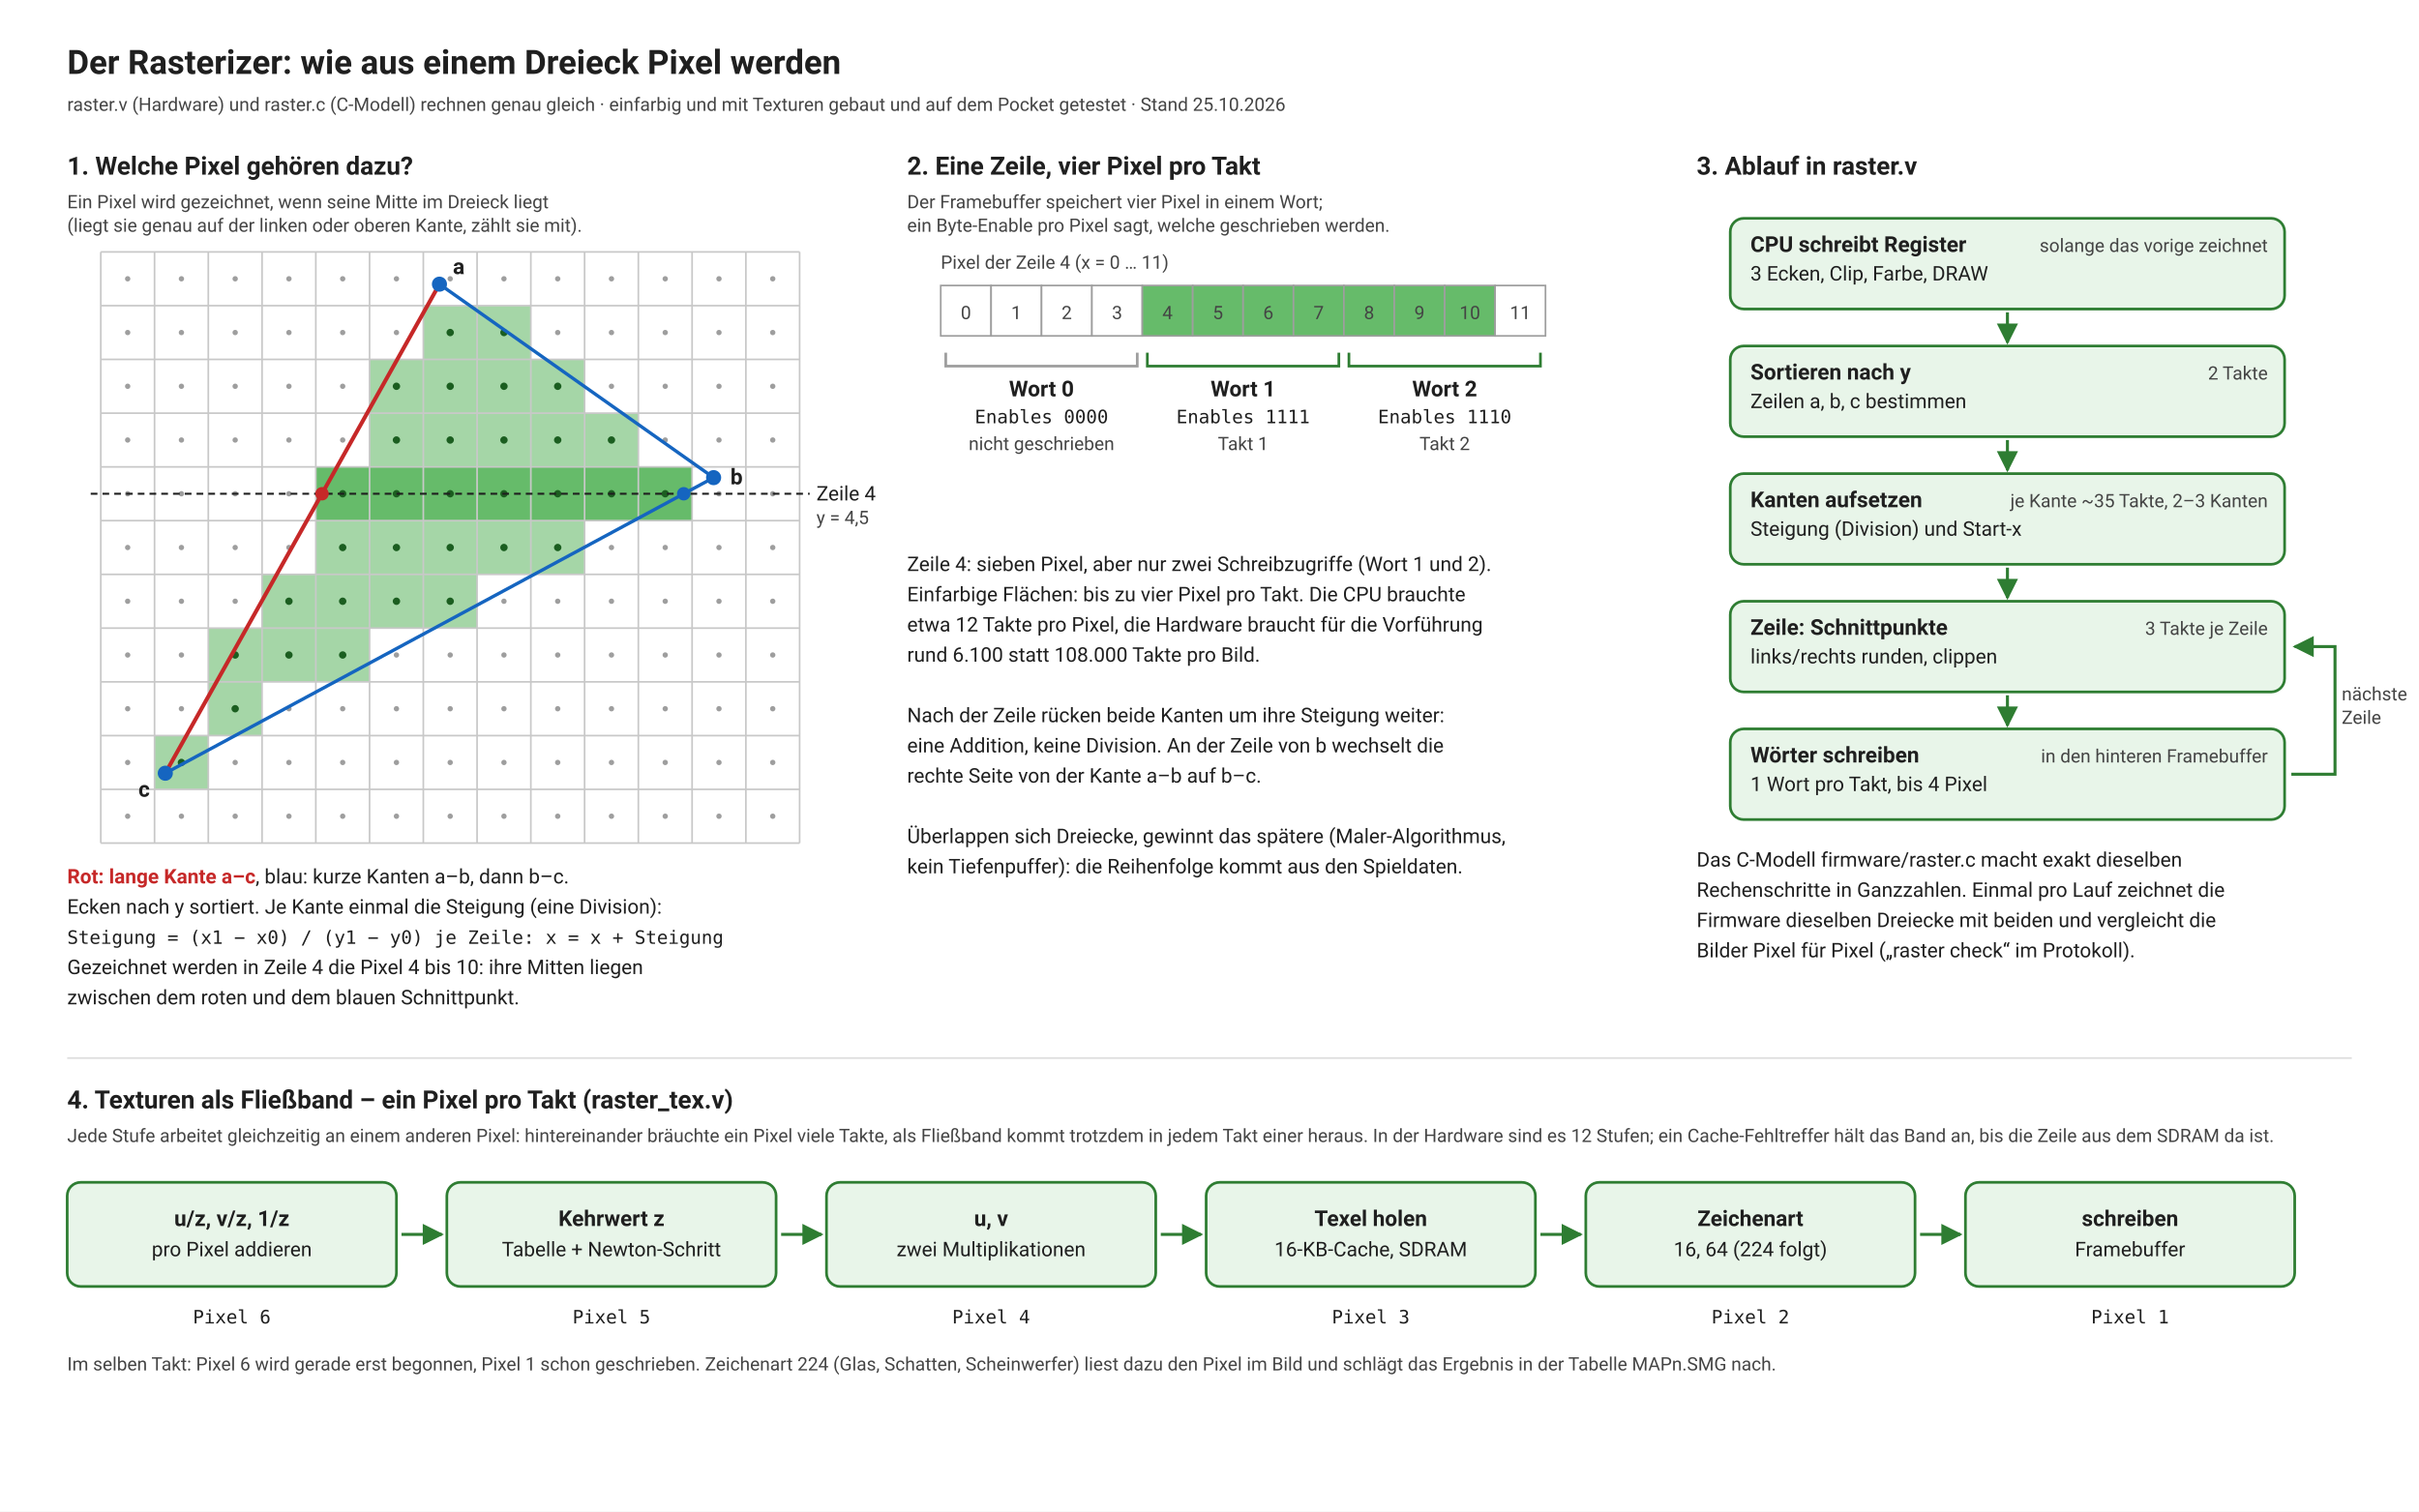
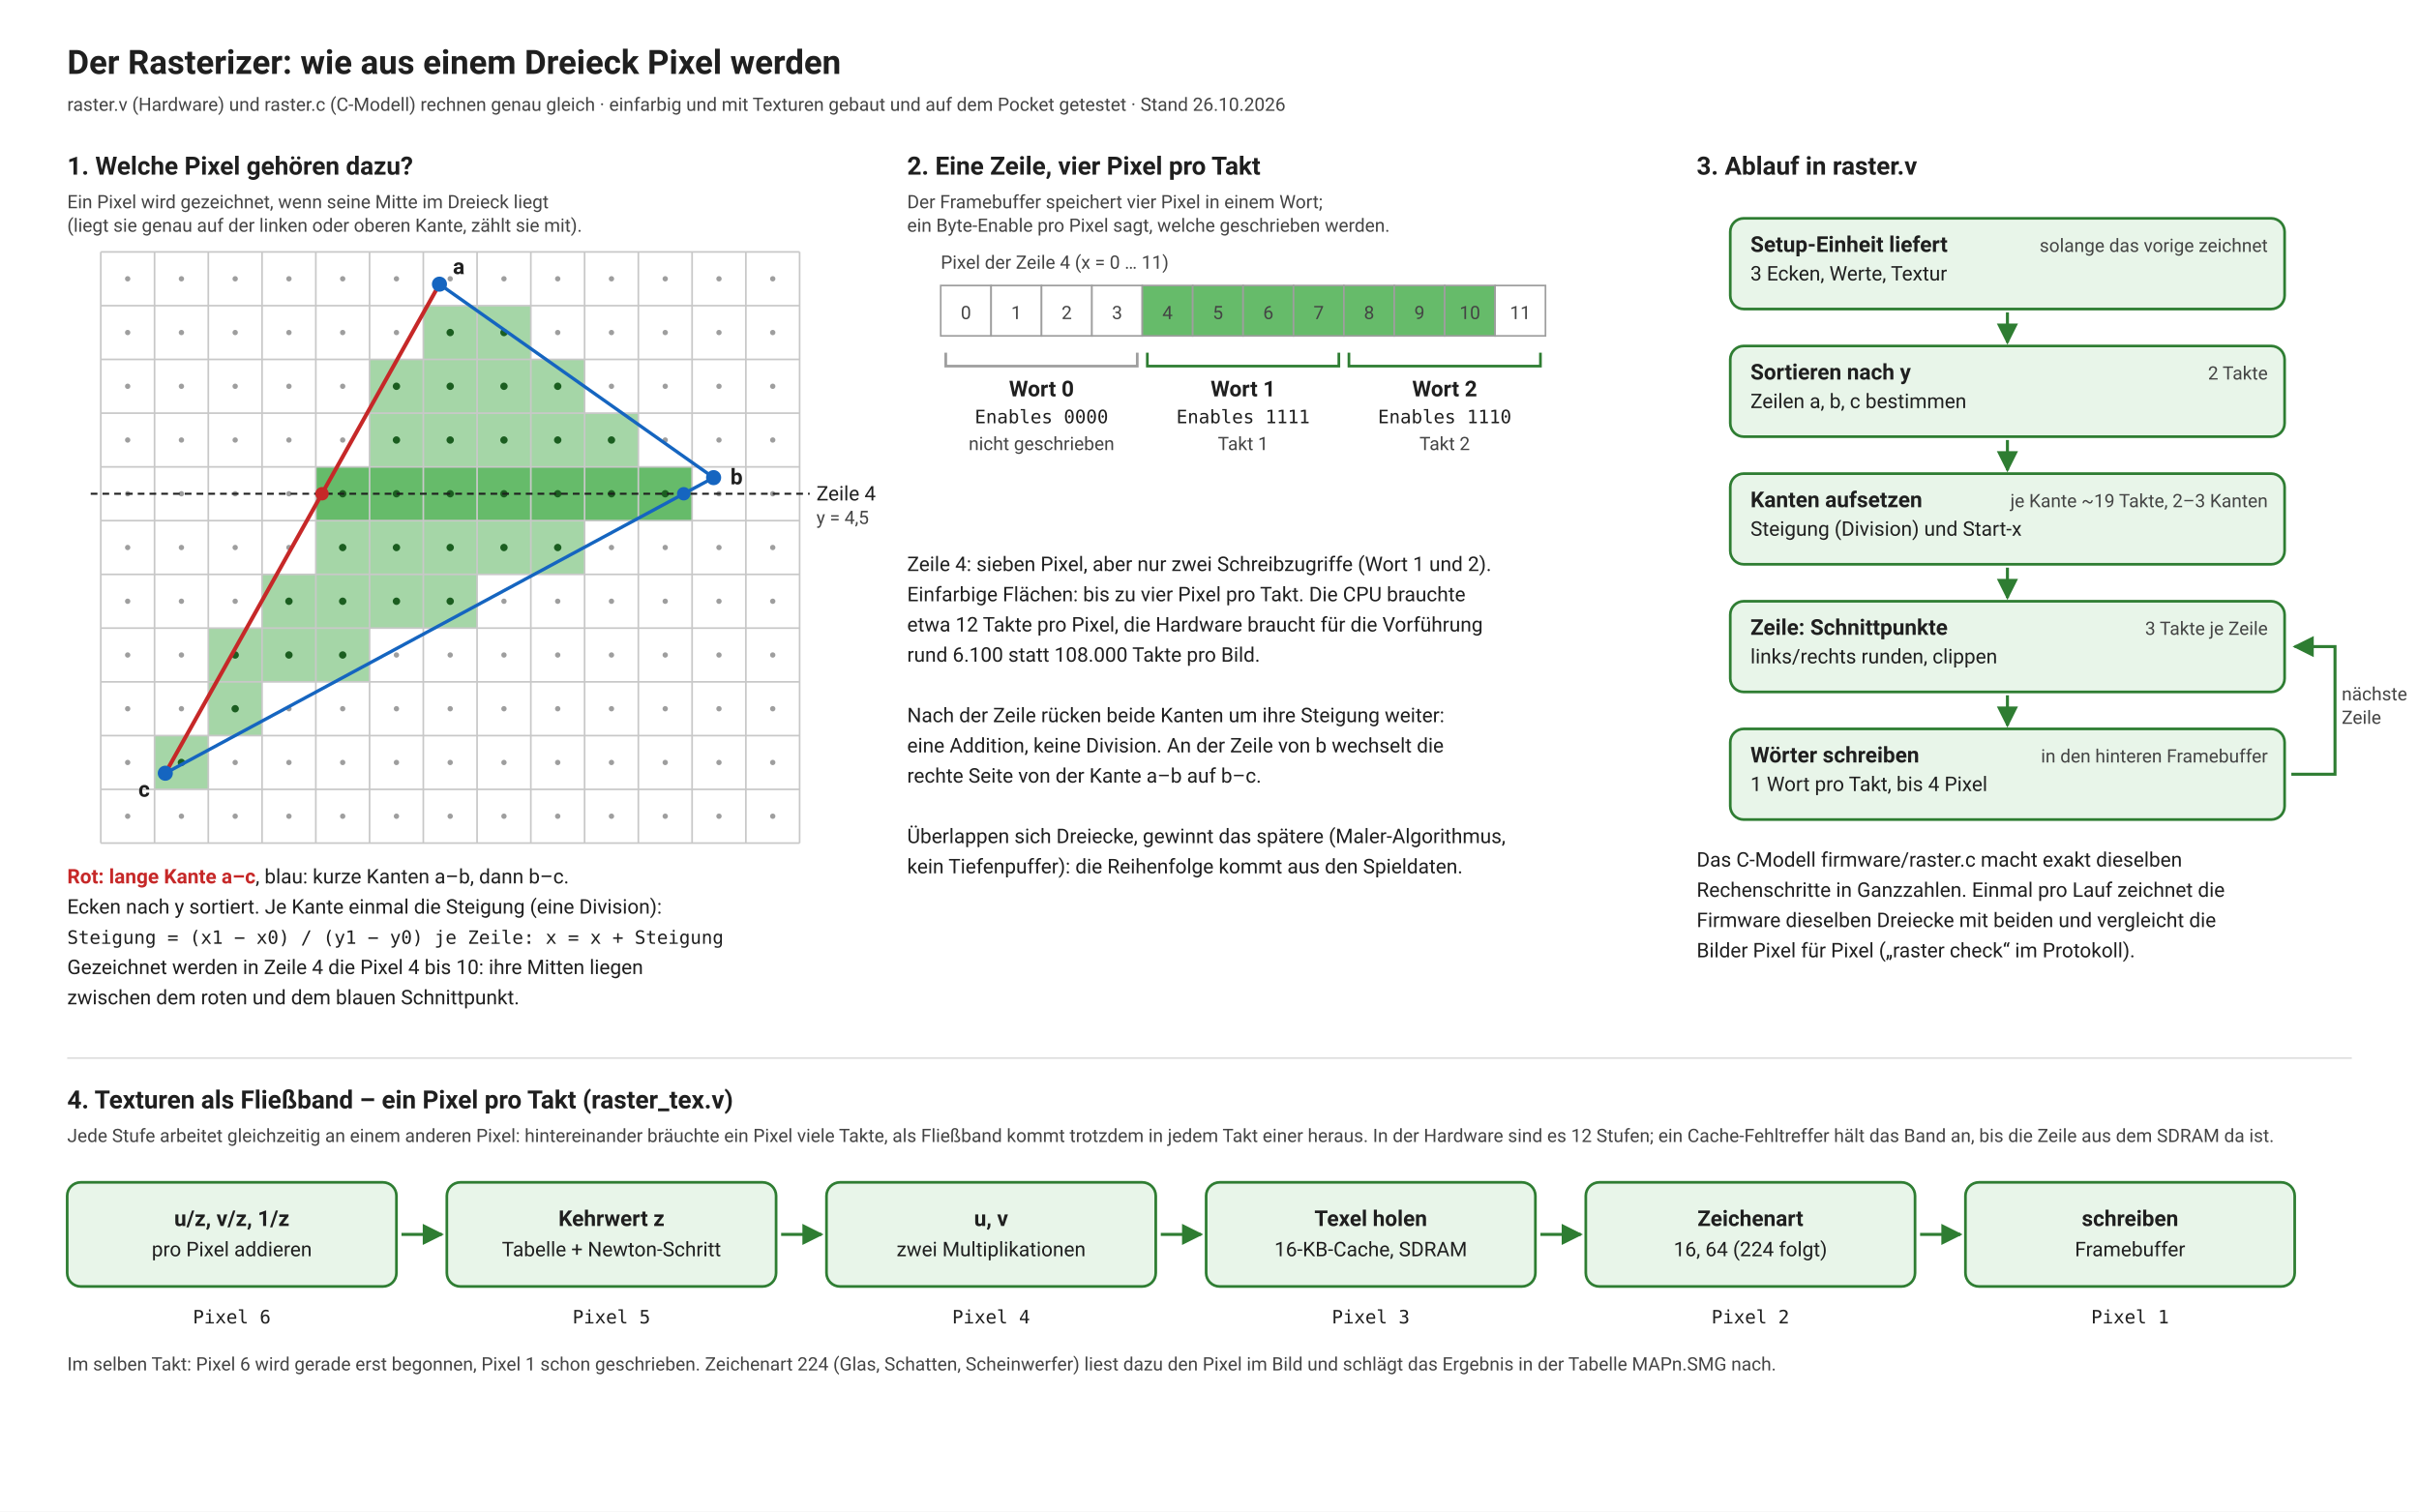
<svg xmlns="http://www.w3.org/2000/svg" viewBox="0 0 1440 900" width="1440" height="900" role="img" aria-label="So zeichnet der Rasterizer ein Dreieck: Ecken nach y sortiert, Zeile für Zeile die Schnittpunkte mit den Kanten, alle Pixel, deren Mitte dazwischen liegt, in Wörtern zu vier Pixeln in den Framebuffer; unten der geplante Texturpfad als Fließband mit einem Pixel pro Takt.">
  <defs>
    <marker id="arr" viewBox="0 0 10 10" refX="9" refY="5" markerWidth="7" markerHeight="7" orient="auto-start-reverse">
      <path d="M0,0 L10,5 L0,10 z" fill="#2e7d32" />
    </marker>
    <marker id="arrp" viewBox="0 0 10 10" refX="9" refY="5" markerWidth="7" markerHeight="7" orient="auto-start-reverse">
      <path d="M0,0 L10,5 L0,10 z" fill="#555555" />
    </marker>
  </defs>
  <style>
    text { font-family: system-ui, -apple-system, "Segoe UI", Roboto, Helvetica, Arial, sans-serif; fill: #1f1f1f; }
    .h { font-size: 20px; font-weight: 700; }
    .s { font-size: 15px; font-weight: 700; }
    .t { font-size: 13px; font-weight: 600; }
    .b { font-size: 12px; }
    .l { font-size: 11px; fill: #444444; }
    .m { font-size: 11px; font-family: ui-monospace, Consolas, monospace; fill: #1f1f1f; }
    .c { text-anchor: middle; }
    .r { text-anchor: end; }
    .built { fill: #e8f5e9; stroke: #2e7d32; stroke-width: 1.6; }
    .plan { fill: #ffffff; stroke: #555555; stroke-width: 1.4; stroke-dasharray: 6 4; }
    .grid { fill: none; stroke: #c8c8c8; stroke-width: 1; }
    .px { fill: #a5d6a7; }
    .pxh { fill: #66bb6a; }
    .tri { fill: none; stroke: #1565c0; stroke-width: 2; }
    .long { fill: none; stroke: #c62828; stroke-width: 2.4; }
    .row { stroke: #1f1f1f; stroke-width: 1.2; stroke-dasharray: 4 3; }
    .wb { fill: none; stroke: #2e7d32; stroke-width: 1.8; }
    .wp { fill: none; stroke: #555555; stroke-width: 1.4; stroke-dasharray: 6 4; }
  </style>
  <rect width="1440" height="900" fill="#ffffff" />
  <text x="40" y="44" class="h">Der Rasterizer: wie aus einem Dreieck Pixel werden</text>
-   <text x="40" y="66" class="l">raster.v (Hardware) und raster.c (C-Modell) rechnen genau gleich · einfarbig und mit Texturen gebaut und auf dem Pocket getestet · Stand 25.10.2026</text>
+   <text x="40" y="66" class="l">raster.v (Hardware) und raster.c (C-Modell) rechnen genau gleich · einfarbig und mit Texturen gebaut und auf dem Pocket getestet · Stand 26.10.2026</text>
  <text x="40" y="104" class="s">1. Welche Pixel gehören dazu?</text>
  <text x="40" y="124" class="l">Ein Pixel wird gezeichnet, wenn seine Mitte im Dreieck liegt</text>
  <text x="40" y="138" class="l">(liegt sie genau auf der linken oder oberen Kante, zählt sie mit).</text>
  <rect x="252" y="182" width="32" height="32" class="px" />
  <rect x="284" y="182" width="32" height="32" class="px" />
  <rect x="220" y="214" width="32" height="32" class="px" />
  <rect x="252" y="214" width="32" height="32" class="px" />
  <rect x="284" y="214" width="32" height="32" class="px" />
  <rect x="316" y="214" width="32" height="32" class="px" />
  <rect x="220" y="246" width="32" height="32" class="px" />
  <rect x="252" y="246" width="32" height="32" class="px" />
  <rect x="284" y="246" width="32" height="32" class="px" />
  <rect x="316" y="246" width="32" height="32" class="px" />
  <rect x="348" y="246" width="32" height="32" class="px" />
  <rect x="188" y="278" width="32" height="32" class="pxh" />
  <rect x="220" y="278" width="32" height="32" class="pxh" />
  <rect x="252" y="278" width="32" height="32" class="pxh" />
  <rect x="284" y="278" width="32" height="32" class="pxh" />
  <rect x="316" y="278" width="32" height="32" class="pxh" />
  <rect x="348" y="278" width="32" height="32" class="pxh" />
  <rect x="380" y="278" width="32" height="32" class="pxh" />
  <rect x="188" y="310" width="32" height="32" class="px" />
  <rect x="220" y="310" width="32" height="32" class="px" />
  <rect x="252" y="310" width="32" height="32" class="px" />
  <rect x="284" y="310" width="32" height="32" class="px" />
  <rect x="316" y="310" width="32" height="32" class="px" />
  <rect x="156" y="342" width="32" height="32" class="px" />
  <rect x="188" y="342" width="32" height="32" class="px" />
  <rect x="220" y="342" width="32" height="32" class="px" />
  <rect x="252" y="342" width="32" height="32" class="px" />
  <rect x="124" y="374" width="32" height="32" class="px" />
  <rect x="156" y="374" width="32" height="32" class="px" />
  <rect x="188" y="374" width="32" height="32" class="px" />
  <rect x="124" y="406" width="32" height="32" class="px" />
  <rect x="92" y="438" width="32" height="32" class="px" />
  <path d="M60,150 V502 M92,150 V502 M124,150 V502 M156,150 V502 M188,150 V502 M220,150 V502 M252,150 V502 M284,150 V502 M316,150 V502 M348,150 V502 M380,150 V502 M412,150 V502 M444,150 V502 M476,150 V502 M60,150 H476 M60,182 H476 M60,214 H476 M60,246 H476 M60,278 H476 M60,310 H476 M60,342 H476 M60,374 H476 M60,406 H476 M60,438 H476 M60,470 H476 M60,502 H476" class="grid" />
  <circle cx="76.0" cy="166.0" r="1.6" fill="#9e9e9e" />
  <circle cx="108.0" cy="166.0" r="1.6" fill="#9e9e9e" />
  <circle cx="140.0" cy="166.0" r="1.6" fill="#9e9e9e" />
  <circle cx="172.0" cy="166.0" r="1.6" fill="#9e9e9e" />
  <circle cx="204.0" cy="166.0" r="1.6" fill="#9e9e9e" />
  <circle cx="236.0" cy="166.0" r="1.6" fill="#9e9e9e" />
  <circle cx="268.0" cy="166.0" r="1.6" fill="#9e9e9e" />
  <circle cx="300.0" cy="166.0" r="1.6" fill="#9e9e9e" />
  <circle cx="332.0" cy="166.0" r="1.6" fill="#9e9e9e" />
  <circle cx="364.0" cy="166.0" r="1.6" fill="#9e9e9e" />
  <circle cx="396.0" cy="166.0" r="1.6" fill="#9e9e9e" />
  <circle cx="428.0" cy="166.0" r="1.6" fill="#9e9e9e" />
  <circle cx="460.0" cy="166.0" r="1.6" fill="#9e9e9e" />
  <circle cx="76.0" cy="198.0" r="1.6" fill="#9e9e9e" />
  <circle cx="108.0" cy="198.0" r="1.6" fill="#9e9e9e" />
  <circle cx="140.0" cy="198.0" r="1.6" fill="#9e9e9e" />
  <circle cx="172.0" cy="198.0" r="1.6" fill="#9e9e9e" />
  <circle cx="204.0" cy="198.0" r="1.6" fill="#9e9e9e" />
  <circle cx="236.0" cy="198.0" r="1.6" fill="#9e9e9e" />
  <circle cx="268.0" cy="198.0" r="2.2" fill="#1b5e20" />
  <circle cx="300.0" cy="198.0" r="2.2" fill="#1b5e20" />
  <circle cx="332.0" cy="198.0" r="1.6" fill="#9e9e9e" />
  <circle cx="364.0" cy="198.0" r="1.6" fill="#9e9e9e" />
  <circle cx="396.0" cy="198.0" r="1.6" fill="#9e9e9e" />
  <circle cx="428.0" cy="198.0" r="1.6" fill="#9e9e9e" />
  <circle cx="460.0" cy="198.0" r="1.6" fill="#9e9e9e" />
  <circle cx="76.0" cy="230.0" r="1.6" fill="#9e9e9e" />
  <circle cx="108.0" cy="230.0" r="1.6" fill="#9e9e9e" />
  <circle cx="140.0" cy="230.0" r="1.6" fill="#9e9e9e" />
  <circle cx="172.0" cy="230.0" r="1.6" fill="#9e9e9e" />
  <circle cx="204.0" cy="230.0" r="1.6" fill="#9e9e9e" />
  <circle cx="236.0" cy="230.0" r="2.2" fill="#1b5e20" />
  <circle cx="268.0" cy="230.0" r="2.2" fill="#1b5e20" />
  <circle cx="300.0" cy="230.0" r="2.2" fill="#1b5e20" />
  <circle cx="332.0" cy="230.0" r="2.2" fill="#1b5e20" />
  <circle cx="364.0" cy="230.0" r="1.6" fill="#9e9e9e" />
  <circle cx="396.0" cy="230.0" r="1.6" fill="#9e9e9e" />
  <circle cx="428.0" cy="230.0" r="1.6" fill="#9e9e9e" />
  <circle cx="460.0" cy="230.0" r="1.6" fill="#9e9e9e" />
  <circle cx="76.0" cy="262.0" r="1.6" fill="#9e9e9e" />
  <circle cx="108.0" cy="262.0" r="1.6" fill="#9e9e9e" />
  <circle cx="140.0" cy="262.0" r="1.6" fill="#9e9e9e" />
  <circle cx="172.0" cy="262.0" r="1.6" fill="#9e9e9e" />
  <circle cx="204.0" cy="262.0" r="1.6" fill="#9e9e9e" />
  <circle cx="236.0" cy="262.0" r="2.2" fill="#1b5e20" />
  <circle cx="268.0" cy="262.0" r="2.2" fill="#1b5e20" />
  <circle cx="300.0" cy="262.0" r="2.2" fill="#1b5e20" />
  <circle cx="332.0" cy="262.0" r="2.2" fill="#1b5e20" />
  <circle cx="364.0" cy="262.0" r="2.2" fill="#1b5e20" />
  <circle cx="396.0" cy="262.0" r="1.6" fill="#9e9e9e" />
  <circle cx="428.0" cy="262.0" r="1.6" fill="#9e9e9e" />
  <circle cx="460.0" cy="262.0" r="1.6" fill="#9e9e9e" />
  <circle cx="76.0" cy="294.0" r="1.6" fill="#9e9e9e" />
  <circle cx="108.0" cy="294.0" r="1.6" fill="#9e9e9e" />
  <circle cx="140.0" cy="294.0" r="1.6" fill="#9e9e9e" />
  <circle cx="172.0" cy="294.0" r="1.6" fill="#9e9e9e" />
  <circle cx="204.0" cy="294.0" r="2.2" fill="#1b5e20" />
  <circle cx="236.0" cy="294.0" r="2.2" fill="#1b5e20" />
  <circle cx="268.0" cy="294.0" r="2.2" fill="#1b5e20" />
  <circle cx="300.0" cy="294.0" r="2.2" fill="#1b5e20" />
  <circle cx="332.0" cy="294.0" r="2.2" fill="#1b5e20" />
  <circle cx="364.0" cy="294.0" r="2.2" fill="#1b5e20" />
  <circle cx="396.0" cy="294.0" r="2.2" fill="#1b5e20" />
  <circle cx="428.0" cy="294.0" r="1.6" fill="#9e9e9e" />
  <circle cx="460.0" cy="294.0" r="1.6" fill="#9e9e9e" />
  <circle cx="76.0" cy="326.0" r="1.6" fill="#9e9e9e" />
  <circle cx="108.0" cy="326.0" r="1.6" fill="#9e9e9e" />
  <circle cx="140.0" cy="326.0" r="1.6" fill="#9e9e9e" />
  <circle cx="172.0" cy="326.0" r="1.6" fill="#9e9e9e" />
  <circle cx="204.0" cy="326.0" r="2.2" fill="#1b5e20" />
  <circle cx="236.0" cy="326.0" r="2.2" fill="#1b5e20" />
  <circle cx="268.0" cy="326.0" r="2.2" fill="#1b5e20" />
  <circle cx="300.0" cy="326.0" r="2.2" fill="#1b5e20" />
  <circle cx="332.0" cy="326.0" r="2.2" fill="#1b5e20" />
  <circle cx="364.0" cy="326.0" r="1.6" fill="#9e9e9e" />
  <circle cx="396.0" cy="326.0" r="1.6" fill="#9e9e9e" />
  <circle cx="428.0" cy="326.0" r="1.6" fill="#9e9e9e" />
  <circle cx="460.0" cy="326.0" r="1.6" fill="#9e9e9e" />
  <circle cx="76.0" cy="358.0" r="1.6" fill="#9e9e9e" />
  <circle cx="108.0" cy="358.0" r="1.6" fill="#9e9e9e" />
  <circle cx="140.0" cy="358.0" r="1.6" fill="#9e9e9e" />
  <circle cx="172.0" cy="358.0" r="2.2" fill="#1b5e20" />
  <circle cx="204.0" cy="358.0" r="2.2" fill="#1b5e20" />
  <circle cx="236.0" cy="358.0" r="2.2" fill="#1b5e20" />
  <circle cx="268.0" cy="358.0" r="2.2" fill="#1b5e20" />
  <circle cx="300.0" cy="358.0" r="1.6" fill="#9e9e9e" />
  <circle cx="332.0" cy="358.0" r="1.6" fill="#9e9e9e" />
  <circle cx="364.0" cy="358.0" r="1.6" fill="#9e9e9e" />
  <circle cx="396.0" cy="358.0" r="1.6" fill="#9e9e9e" />
  <circle cx="428.0" cy="358.0" r="1.6" fill="#9e9e9e" />
  <circle cx="460.0" cy="358.0" r="1.6" fill="#9e9e9e" />
  <circle cx="76.0" cy="390.0" r="1.6" fill="#9e9e9e" />
  <circle cx="108.0" cy="390.0" r="1.6" fill="#9e9e9e" />
  <circle cx="140.0" cy="390.0" r="2.2" fill="#1b5e20" />
  <circle cx="172.0" cy="390.0" r="2.2" fill="#1b5e20" />
  <circle cx="204.0" cy="390.0" r="2.2" fill="#1b5e20" />
  <circle cx="236.0" cy="390.0" r="1.6" fill="#9e9e9e" />
  <circle cx="268.0" cy="390.0" r="1.6" fill="#9e9e9e" />
  <circle cx="300.0" cy="390.0" r="1.6" fill="#9e9e9e" />
  <circle cx="332.0" cy="390.0" r="1.6" fill="#9e9e9e" />
  <circle cx="364.0" cy="390.0" r="1.6" fill="#9e9e9e" />
  <circle cx="396.0" cy="390.0" r="1.6" fill="#9e9e9e" />
  <circle cx="428.0" cy="390.0" r="1.6" fill="#9e9e9e" />
  <circle cx="460.0" cy="390.0" r="1.6" fill="#9e9e9e" />
  <circle cx="76.0" cy="422.0" r="1.6" fill="#9e9e9e" />
  <circle cx="108.0" cy="422.0" r="1.6" fill="#9e9e9e" />
  <circle cx="140.0" cy="422.0" r="2.2" fill="#1b5e20" />
  <circle cx="172.0" cy="422.0" r="1.6" fill="#9e9e9e" />
  <circle cx="204.0" cy="422.0" r="1.6" fill="#9e9e9e" />
  <circle cx="236.0" cy="422.0" r="1.6" fill="#9e9e9e" />
  <circle cx="268.0" cy="422.0" r="1.6" fill="#9e9e9e" />
  <circle cx="300.0" cy="422.0" r="1.6" fill="#9e9e9e" />
  <circle cx="332.0" cy="422.0" r="1.6" fill="#9e9e9e" />
  <circle cx="364.0" cy="422.0" r="1.6" fill="#9e9e9e" />
  <circle cx="396.0" cy="422.0" r="1.6" fill="#9e9e9e" />
  <circle cx="428.0" cy="422.0" r="1.6" fill="#9e9e9e" />
  <circle cx="460.0" cy="422.0" r="1.6" fill="#9e9e9e" />
  <circle cx="76.0" cy="454.0" r="1.6" fill="#9e9e9e" />
  <circle cx="108.0" cy="454.0" r="2.2" fill="#1b5e20" />
  <circle cx="140.0" cy="454.0" r="1.6" fill="#9e9e9e" />
  <circle cx="172.0" cy="454.0" r="1.6" fill="#9e9e9e" />
  <circle cx="204.0" cy="454.0" r="1.6" fill="#9e9e9e" />
  <circle cx="236.0" cy="454.0" r="1.6" fill="#9e9e9e" />
  <circle cx="268.0" cy="454.0" r="1.6" fill="#9e9e9e" />
  <circle cx="300.0" cy="454.0" r="1.6" fill="#9e9e9e" />
  <circle cx="332.0" cy="454.0" r="1.6" fill="#9e9e9e" />
  <circle cx="364.0" cy="454.0" r="1.6" fill="#9e9e9e" />
  <circle cx="396.0" cy="454.0" r="1.6" fill="#9e9e9e" />
  <circle cx="428.0" cy="454.0" r="1.6" fill="#9e9e9e" />
  <circle cx="460.0" cy="454.0" r="1.6" fill="#9e9e9e" />
  <circle cx="76.0" cy="486.0" r="1.6" fill="#9e9e9e" />
  <circle cx="108.0" cy="486.0" r="1.6" fill="#9e9e9e" />
  <circle cx="140.0" cy="486.0" r="1.6" fill="#9e9e9e" />
  <circle cx="172.0" cy="486.0" r="1.6" fill="#9e9e9e" />
  <circle cx="204.0" cy="486.0" r="1.6" fill="#9e9e9e" />
  <circle cx="236.0" cy="486.0" r="1.6" fill="#9e9e9e" />
  <circle cx="268.0" cy="486.0" r="1.6" fill="#9e9e9e" />
  <circle cx="300.0" cy="486.0" r="1.6" fill="#9e9e9e" />
  <circle cx="332.0" cy="486.0" r="1.6" fill="#9e9e9e" />
  <circle cx="364.0" cy="486.0" r="1.6" fill="#9e9e9e" />
  <circle cx="396.0" cy="486.0" r="1.6" fill="#9e9e9e" />
  <circle cx="428.0" cy="486.0" r="1.6" fill="#9e9e9e" />
  <circle cx="460.0" cy="486.0" r="1.6" fill="#9e9e9e" />
  <path d="M261.6,169.2 L424.8,284.4 L98.4,460.4" class="tri" />
  <path d="M261.6,169.2 L98.4,460.4" class="long" />
  <circle cx="261.6" cy="169.2" r="4.5" fill="#1565c0" />
  <text x="269.6" y="163.2" class="t">a</text>
  <circle cx="424.8" cy="284.4" r="4.5" fill="#1565c0" />
  <text x="434.8" y="288.4" class="t">b</text>
  <circle cx="98.4" cy="460.4" r="4.5" fill="#1565c0" />
  <text x="82.4" y="474.4" class="t">c</text>
  <line x1="54" y1="294.0" x2="482" y2="294.0" class="row" />
  <circle cx="191.7" cy="294.0" r="4" fill="#c62828" />
  <circle cx="407.0" cy="294.0" r="4" fill="#1565c0" />
  <text x="486" y="298.0" class="b">Zeile 4</text>
  <text x="486" y="312.0" class="l">y = 4,5</text>
  <text x="40" y="526" class="b">
    <tspan fill="#c62828" font-weight="600">Rot: lange Kante a–c</tspan>, blau: kurze Kanten a–b, dann b–c.</text>
  <text x="40" y="544" class="b">Ecken nach y sortiert. Je Kante einmal die Steigung (eine Division):</text>
  <text x="40" y="562" class="m">Steigung = (x1 − x0) / (y1 − y0)   je Zeile: x = x + Steigung</text>
  <text x="40" y="580" class="b">Gezeichnet werden in Zeile 4 die Pixel 4 bis 10: ihre Mitten liegen</text>
  <text x="40" y="598" class="b">zwischen dem roten und dem blauen Schnittpunkt.</text>
  <text x="540" y="104" class="s">2. Eine Zeile, vier Pixel pro Takt</text>
  <text x="540" y="124" class="l">Der Framebuffer speichert vier Pixel in einem Wort;</text>
  <text x="540" y="138" class="l">ein Byte-Enable pro Pixel sagt, welche geschrieben werden.</text>
  <rect x="560" y="170" width="30" height="30" fill="#ffffff" stroke="#9e9e9e" stroke-width="1" />
  <text x="575.0" y="190" class="l c">0</text>
  <rect x="590" y="170" width="30" height="30" fill="#ffffff" stroke="#9e9e9e" stroke-width="1" />
  <text x="605.0" y="190" class="l c">1</text>
  <rect x="620" y="170" width="30" height="30" fill="#ffffff" stroke="#9e9e9e" stroke-width="1" />
  <text x="635.0" y="190" class="l c">2</text>
  <rect x="650" y="170" width="30" height="30" fill="#ffffff" stroke="#9e9e9e" stroke-width="1" />
  <text x="665.0" y="190" class="l c">3</text>
  <rect x="680" y="170" width="30" height="30" fill="#66bb6a" stroke="#9e9e9e" stroke-width="1" />
  <text x="695.0" y="190" class="l c">4</text>
  <rect x="710" y="170" width="30" height="30" fill="#66bb6a" stroke="#9e9e9e" stroke-width="1" />
  <text x="725.0" y="190" class="l c">5</text>
  <rect x="740" y="170" width="30" height="30" fill="#66bb6a" stroke="#9e9e9e" stroke-width="1" />
  <text x="755.0" y="190" class="l c">6</text>
  <rect x="770" y="170" width="30" height="30" fill="#66bb6a" stroke="#9e9e9e" stroke-width="1" />
  <text x="785.0" y="190" class="l c">7</text>
  <rect x="800" y="170" width="30" height="30" fill="#66bb6a" stroke="#9e9e9e" stroke-width="1" />
  <text x="815.0" y="190" class="l c">8</text>
  <rect x="830" y="170" width="30" height="30" fill="#66bb6a" stroke="#9e9e9e" stroke-width="1" />
  <text x="845.0" y="190" class="l c">9</text>
  <rect x="860" y="170" width="30" height="30" fill="#66bb6a" stroke="#9e9e9e" stroke-width="1" />
  <text x="875.0" y="190" class="l c">10</text>
  <rect x="890" y="170" width="30" height="30" fill="#ffffff" stroke="#9e9e9e" stroke-width="1" />
  <text x="905.0" y="190" class="l c">11</text>
  <text x="560" y="160" class="l">Pixel der Zeile 4 (x = 0 … 11)</text>
  <path d="M563,210 v8 h114 v-8" fill="none" stroke="#9e9e9e" stroke-width="1.6" />
  <text x="620" y="236" class="t c">Wort 0</text>
  <text x="620" y="252" class="m c">Enables 0000</text>
  <text x="620" y="268" class="l c">nicht geschrieben</text>
  <path d="M683,210 v8 h114 v-8" fill="none" stroke="#2e7d32" stroke-width="1.6" />
  <text x="740" y="236" class="t c">Wort 1</text>
  <text x="740" y="252" class="m c">Enables 1111</text>
  <text x="740" y="268" class="l c">Takt 1</text>
  <path d="M803,210 v8 h114 v-8" fill="none" stroke="#2e7d32" stroke-width="1.6" />
  <text x="860" y="236" class="t c">Wort 2</text>
  <text x="860" y="252" class="m c">Enables 1110</text>
  <text x="860" y="268" class="l c">Takt 2</text>
  <text x="540" y="340" class="b">Zeile 4: sieben Pixel, aber nur zwei Schreibzugriffe (Wort 1 und 2).</text>
  <text x="540" y="358" class="b">Einfarbige Flächen: bis zu vier Pixel pro Takt. Die CPU brauchte</text>
  <text x="540" y="376" class="b">etwa 12 Takte pro Pixel, die Hardware braucht für die Vorführung</text>
  <text x="540" y="394" class="b">rund 6.100 statt 108.000 Takte pro Bild.</text>
  <text x="540" y="412" class="b" />
  <text x="540" y="430" class="b">Nach der Zeile rücken beide Kanten um ihre Steigung weiter:</text>
  <text x="540" y="448" class="b">eine Addition, keine Division. An der Zeile von b wechselt die</text>
  <text x="540" y="466" class="b">rechte Seite von der Kante a–b auf b–c.</text>
  <text x="540" y="484" class="b" />
  <text x="540" y="502" class="b">Überlappen sich Dreiecke, gewinnt das spätere (Maler-Algorithmus,</text>
  <text x="540" y="520" class="b">kein Tiefenpuffer): die Reihenfolge kommt aus den Spieldaten.</text>
  <text x="1010" y="104" class="s">3. Ablauf in raster.v</text>
  <rect x="1030" y="130" width="330" height="54" rx="8" class="built" />
-   <text x="1042" y="150" class="t">CPU schreibt Register</text>
-   <text x="1042" y="167" class="b">3 Ecken, Clip, Farbe, DRAW</text>
+   <text x="1042" y="150" class="t">Setup-Einheit liefert</text>
+   <text x="1042" y="167" class="b">3 Ecken, Werte, Textur</text>
  <text x="1350" y="150" class="l r">solange das vorige zeichnet</text>
  <rect x="1030" y="206" width="330" height="54" rx="8" class="built" />
  <text x="1042" y="226" class="t">Sortieren nach y</text>
  <text x="1042" y="243" class="b">Zeilen a, b, c bestimmen</text>
  <text x="1350" y="226" class="l r">2 Takte</text>
  <path d="M1195.0,186 V204" class="wb" marker-end="url(#arr)" />
  <rect x="1030" y="282" width="330" height="54" rx="8" class="built" />
  <text x="1042" y="302" class="t">Kanten aufsetzen</text>
  <text x="1042" y="319" class="b">Steigung (Division) und Start-x</text>
-   <text x="1350" y="302" class="l r">je Kante ~35 Takte, 2–3 Kanten</text>
+   <text x="1350" y="302" class="l r">je Kante ~19 Takte, 2–3 Kanten</text>
  <path d="M1195.0,262 V280" class="wb" marker-end="url(#arr)" />
  <rect x="1030" y="358" width="330" height="54" rx="8" class="built" />
  <text x="1042" y="378" class="t">Zeile: Schnittpunkte</text>
  <text x="1042" y="395" class="b">links/rechts runden, clippen</text>
  <text x="1350" y="378" class="l r">3 Takte je Zeile</text>
  <path d="M1195.0,338 V356" class="wb" marker-end="url(#arr)" />
  <rect x="1030" y="434" width="330" height="54" rx="8" class="built" />
  <text x="1042" y="454" class="t">Wörter schreiben</text>
  <text x="1042" y="471" class="b">1 Wort pro Takt, bis 4 Pixel</text>
  <text x="1350" y="454" class="l r">in den hinteren Framebuffer</text>
  <path d="M1195.0,414 V432" class="wb" marker-end="url(#arr)" />
  <path d="M1364,461.0 H1390 V385.0 H1366" class="wb" marker-end="url(#arr)" />
  <text x="1394" y="417.0" class="l">nächste</text>
  <text x="1394" y="431.0" class="l">Zeile</text>
  <text x="1010" y="516" class="b">Das C-Modell firmware/raster.c macht exakt dieselben</text>
  <text x="1010" y="534" class="b">Rechenschritte in Ganzzahlen. Einmal pro Lauf zeichnet die</text>
  <text x="1010" y="552" class="b">Firmware dieselben Dreiecke mit beiden und vergleicht die</text>
  <text x="1010" y="570" class="b">Bilder Pixel für Pixel („raster check“ im Protokoll).</text>
  <line x1="40" y1="630" x2="1400" y2="630" stroke="#dddddd" stroke-width="1" />
  <text x="40" y="660" class="s">4. Texturen als Fließband – ein Pixel pro Takt (raster_tex.v)</text>
  <text x="40" y="680" class="l">Jede Stufe arbeitet gleichzeitig an einem anderen Pixel: hintereinander bräuchte ein Pixel viele Takte, als Fließband kommt trotzdem in jedem Takt einer heraus. In der Hardware sind es 12 Stufen; ein Cache-Fehltreffer hält das Band an, bis die Zeile aus dem SDRAM da ist.</text>
  <rect x="40" y="704" width="196" height="62" rx="8" class="built" />
  <text x="138.0" y="730" class="t c">u/z, v/z, 1/z</text>
  <text x="138.0" y="748" class="b c">pro Pixel addieren</text>
  <text x="138.0" y="788" class="m c">Pixel 6</text>
  <rect x="266" y="704" width="196" height="62" rx="8" class="built" />
  <text x="364.0" y="730" class="t c">Kehrwert z</text>
  <text x="364.0" y="748" class="b c">Tabelle + Newton-Schritt</text>
  <text x="364.0" y="788" class="m c">Pixel 5</text>
  <path d="M239,735.0 H263" class="wb" marker-end="url(#arr)" />
  <rect x="492" y="704" width="196" height="62" rx="8" class="built" />
  <text x="590.0" y="730" class="t c">u, v</text>
  <text x="590.0" y="748" class="b c">zwei Multiplikationen</text>
  <text x="590.0" y="788" class="m c">Pixel 4</text>
  <path d="M465,735.0 H489" class="wb" marker-end="url(#arr)" />
  <rect x="718" y="704" width="196" height="62" rx="8" class="built" />
  <text x="816.0" y="730" class="t c">Texel holen</text>
  <text x="816.0" y="748" class="b c">16-KB-Cache, SDRAM</text>
  <text x="816.0" y="788" class="m c">Pixel 3</text>
  <path d="M691,735.0 H715" class="wb" marker-end="url(#arr)" />
  <rect x="944" y="704" width="196" height="62" rx="8" class="built" />
  <text x="1042.0" y="730" class="t c">Zeichenart</text>
  <text x="1042.0" y="748" class="b c">16, 64 (224 folgt)</text>
  <text x="1042.0" y="788" class="m c">Pixel 2</text>
  <path d="M917,735.0 H941" class="wb" marker-end="url(#arr)" />
  <rect x="1170" y="704" width="196" height="62" rx="8" class="built" />
  <text x="1268.0" y="730" class="t c">schreiben</text>
  <text x="1268.0" y="748" class="b c">Framebuffer</text>
  <text x="1268.0" y="788" class="m c">Pixel 1</text>
  <path d="M1143,735.0 H1167" class="wb" marker-end="url(#arr)" />
  <text x="40" y="816" class="l">Im selben Takt: Pixel 6 wird gerade erst begonnen, Pixel 1 schon geschrieben. Zeichenart 224 (Glas, Schatten, Scheinwerfer) liest dazu den Pixel im Bild und schlägt das Ergebnis in der Tabelle MAPn.SMG nach.</text>
</svg>
